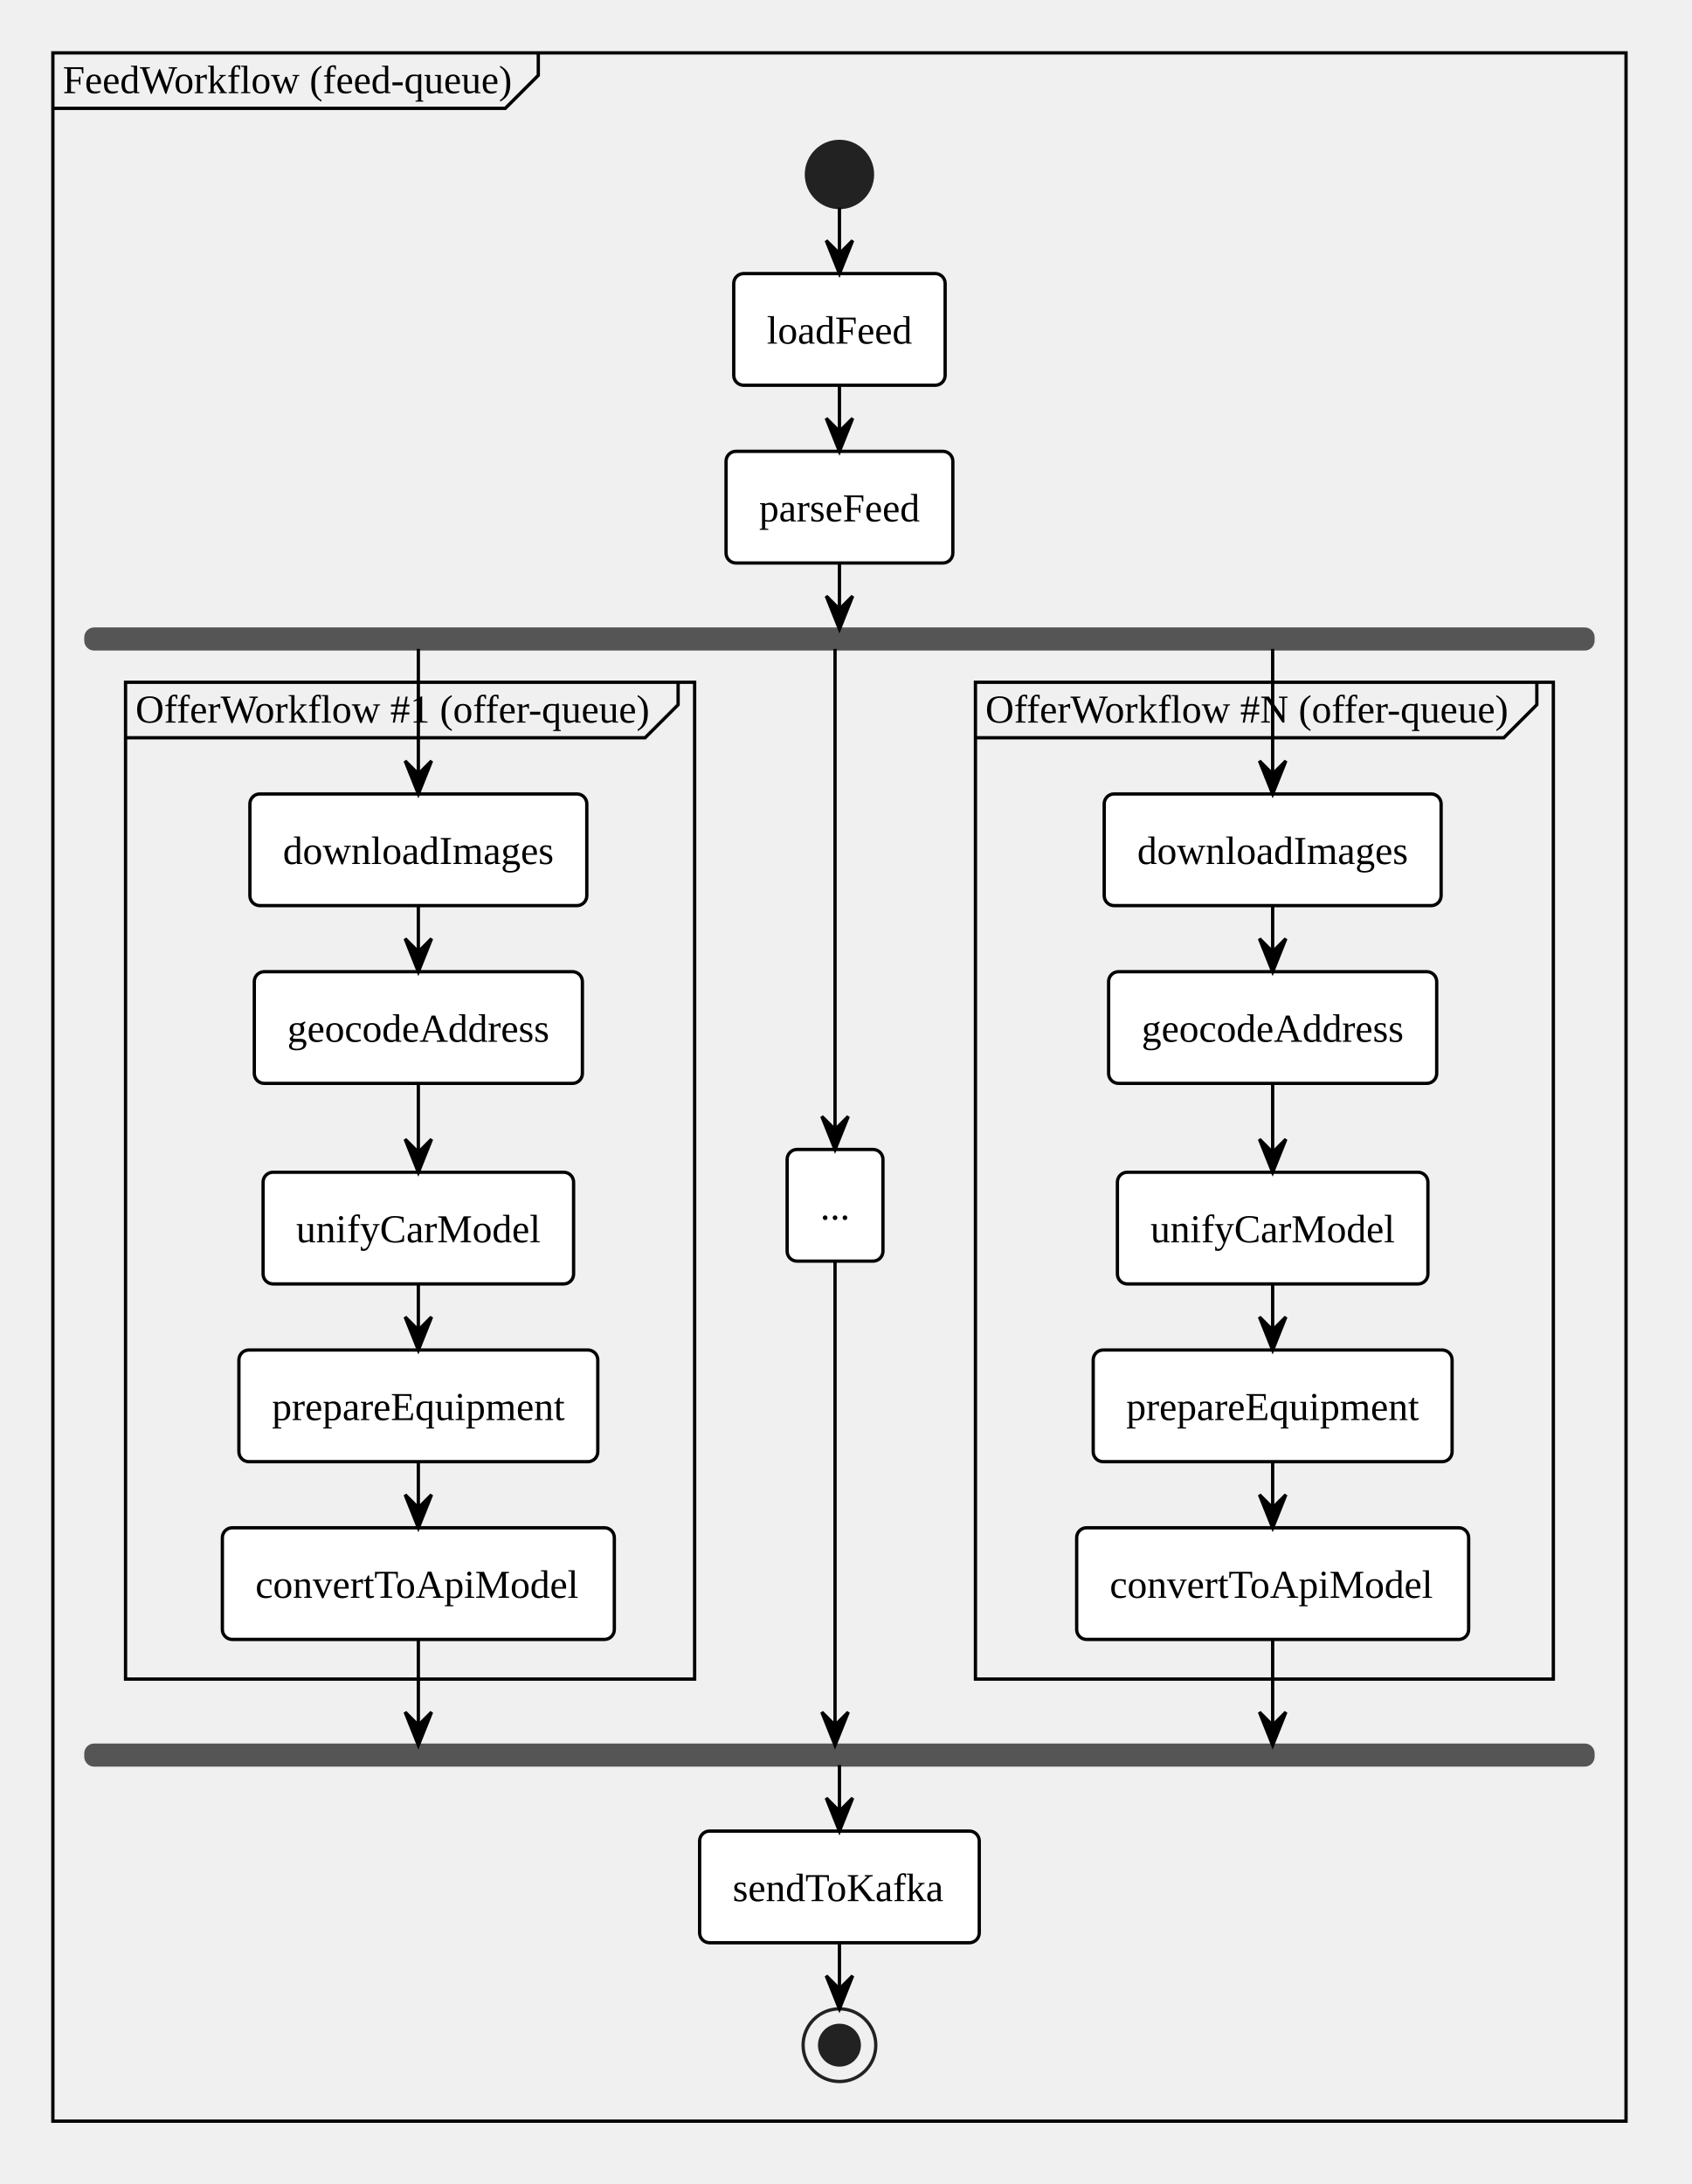
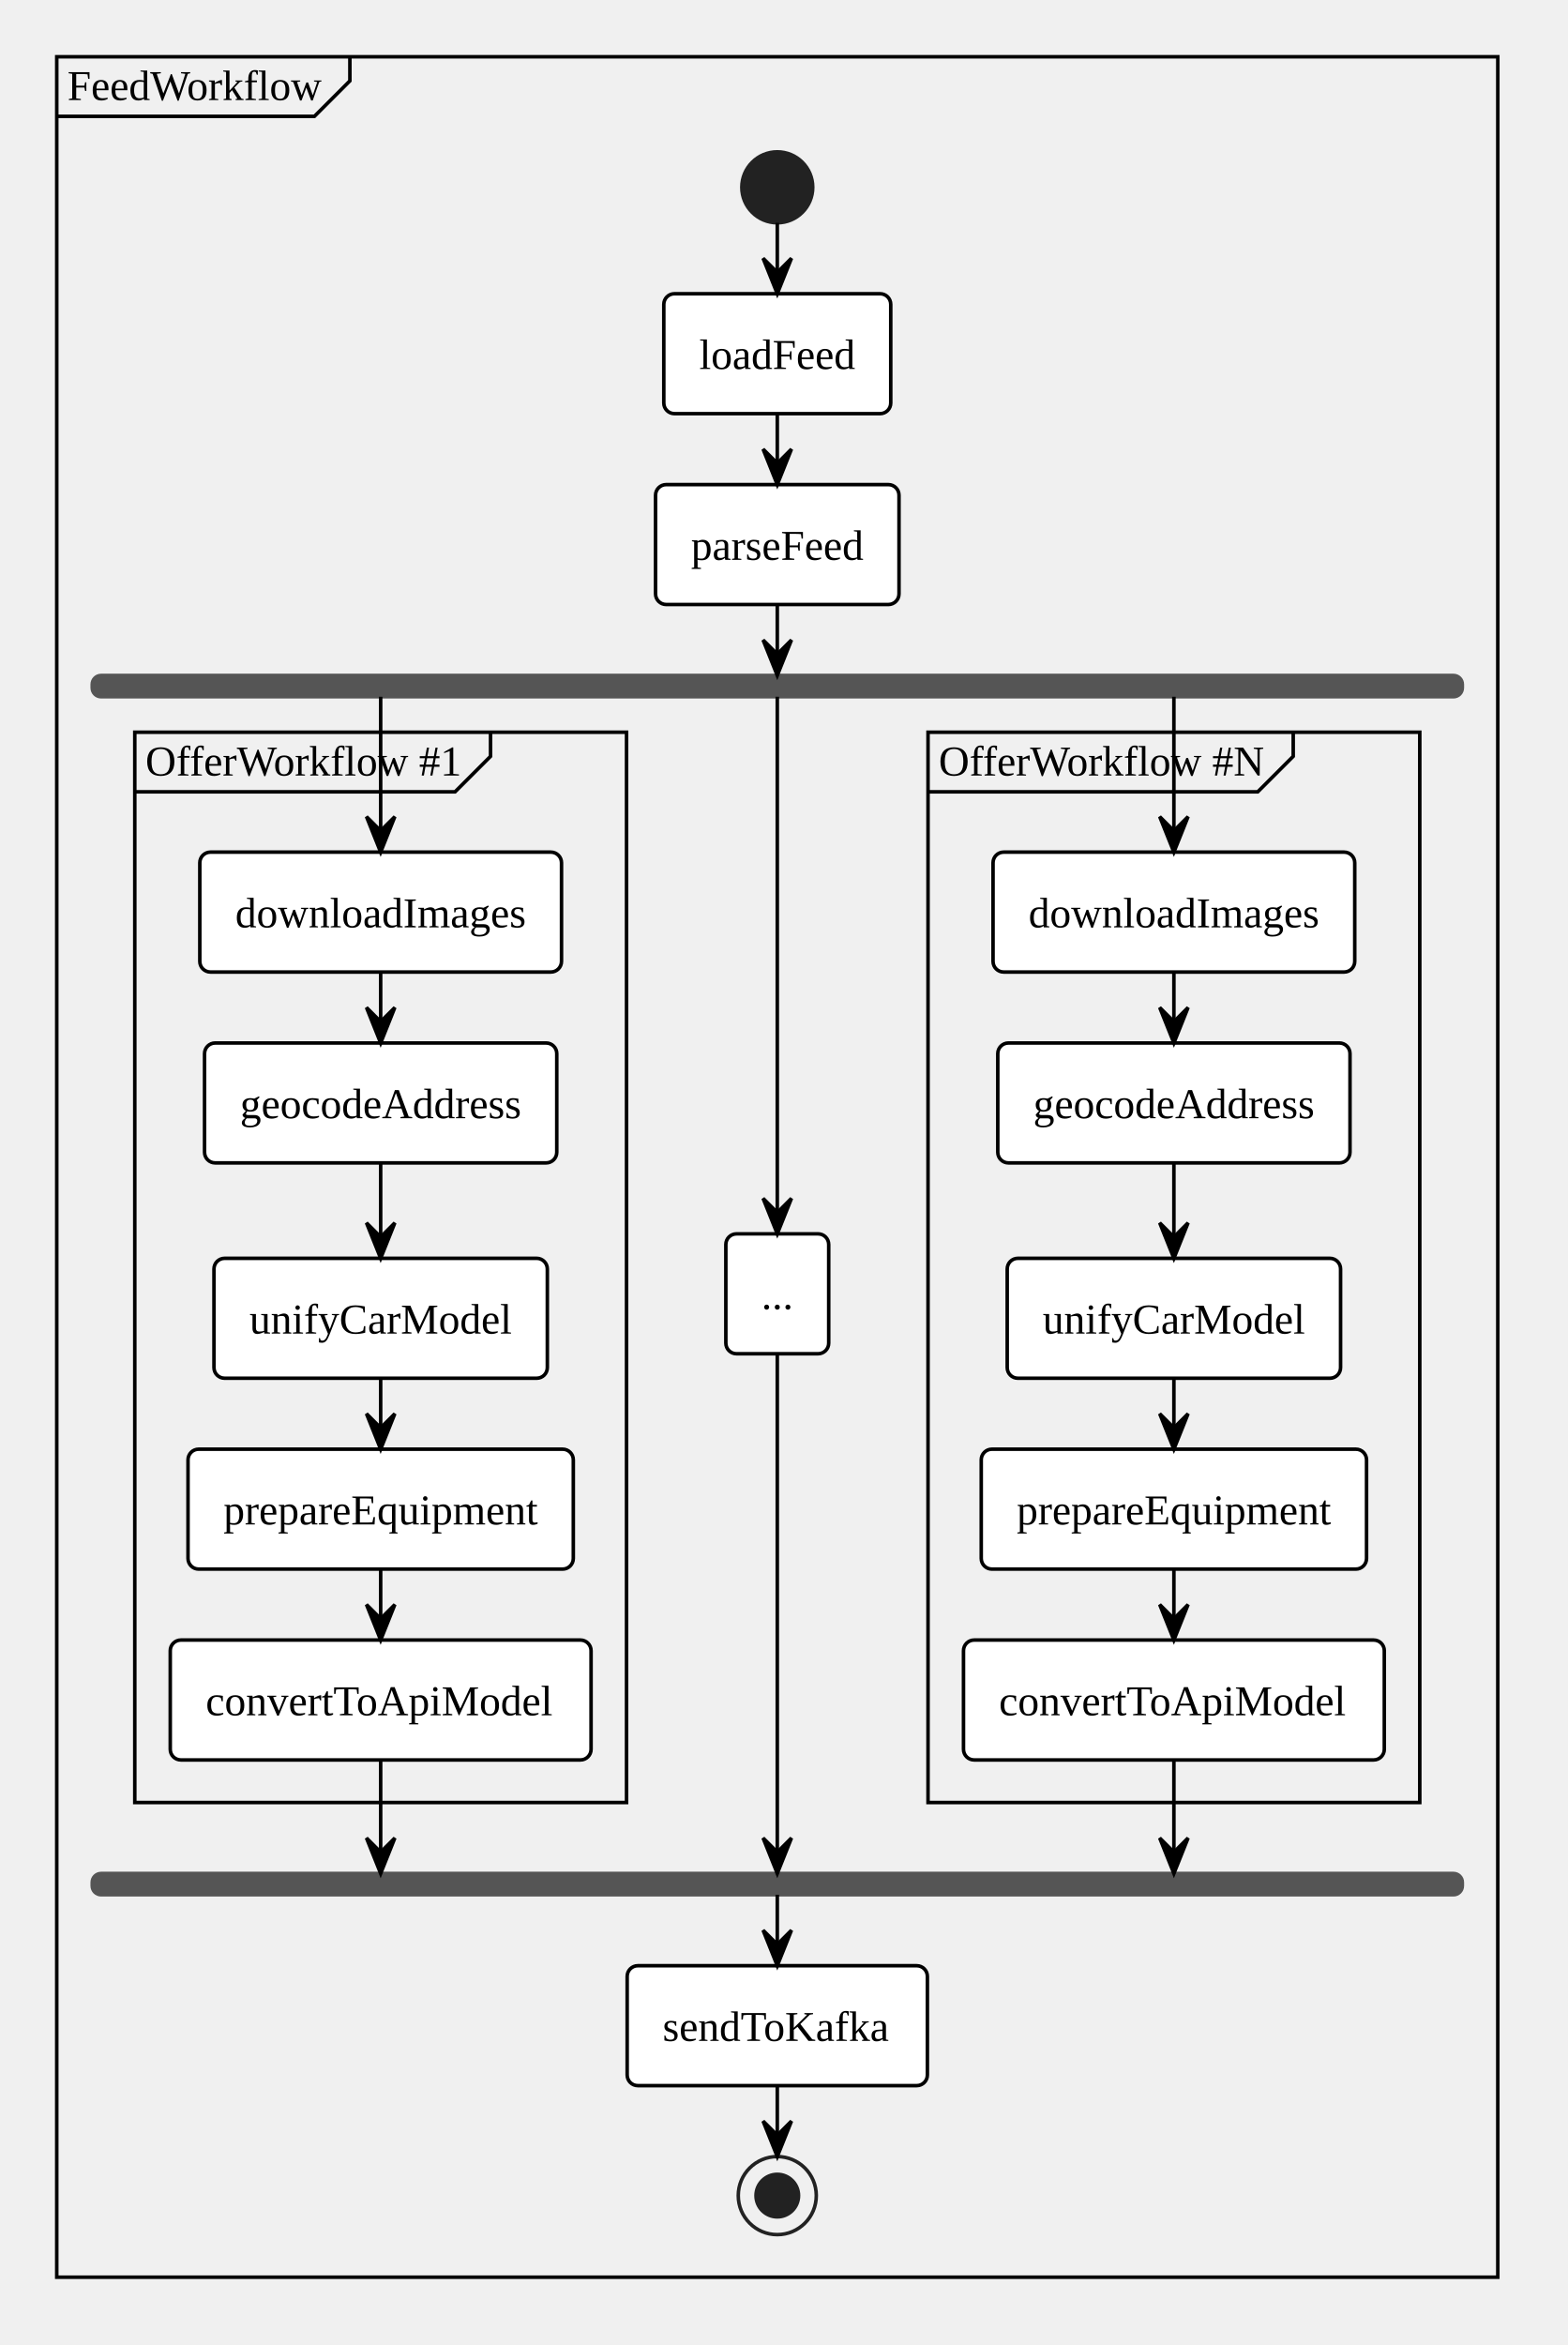
- <svg xmlns="http://www.w3.org/2000/svg" contentStyleType="text/css" data-diagram-type="ACTIVITY" height="661px" preserveAspectRatio="none" style="width:512px;height:661px;background:#FFFFFF;" version="1.1" viewBox="0 0 512 661" width="512px" zoomAndPan="magnify">
+ <svg xmlns="http://www.w3.org/2000/svg" contentStyleType="text/css" data-diagram-type="ACTIVITY" height="661px" preserveAspectRatio="none" style="width:442px;height:661px;background:#FFFFFF;" version="1.1" viewBox="0 0 442 661" width="442px" zoomAndPan="magnify">
  <defs />
  <g>
-     <rect fill="none" height="625.983" style="stroke:#000000;stroke-width:1;" width="476.174" x="16" y="16" />
-     <path d="M162.934,16 L162.934,22.799 L152.934,32.799 L16,32.799" fill="none" style="stroke:#000000;stroke-width:1;" />
-     <text fill="#000000" font-family="Times New Roman" font-size="12" lengthAdjust="spacing" textLength="136.934" x="19" y="28.203">FeedWorkflow (feed-queue)</text>
-     <ellipse cx="254.087" cy="52.799" fill="#222222" rx="10" ry="10" style="stroke:#222222;stroke-width:1;" />
-     <rect fill="#FFFFFF" height="33.799" rx="3" ry="3" style="stroke:#000000;stroke-width:1;" width="63.986" x="222.094" y="82.799" />
-     <text fill="#000000" font-family="Times New Roman" font-size="12" lengthAdjust="spacing" textLength="43.986" x="232.094" y="104.002">loadFeed</text>
-     <rect fill="#FFFFFF" height="33.799" rx="3" ry="3" style="stroke:#000000;stroke-width:1;" width="68.644" x="219.765" y="136.598" />
-     <text fill="#000000" font-family="Times New Roman" font-size="12" lengthAdjust="spacing" textLength="48.645" x="229.765" y="157.801">parseFeed</text>
-     <rect fill="#555555" height="6" rx="2.5" ry="2.5" style="stroke:#555555;stroke-width:1;" width="456.174" x="26" y="190.397" />
-     <rect fill="none" height="301.692" style="stroke:#000000;stroke-width:1;" width="172.254" x="38" y="206.492" />
-     <path d="M205.254,206.492 L205.254,213.291 L195.254,223.291 L38,223.291" fill="none" style="stroke:#000000;stroke-width:1;" />
-     <text fill="#000000" font-family="Times New Roman" font-size="12" lengthAdjust="spacing" textLength="157.254" x="41" y="218.695">OfferWorkflow #1 (offer-queue)</text>
-     <rect fill="#FFFFFF" height="33.799" rx="3" ry="3" style="stroke:#000000;stroke-width:1;" width="101.978" x="75.638" y="240.291" />
-     <text fill="#000000" font-family="Times New Roman" font-size="12" lengthAdjust="spacing" textLength="81.978" x="85.638" y="261.494">downloadImages</text>
-     <rect fill="#FFFFFF" height="33.799" rx="3" ry="3" style="stroke:#000000;stroke-width:1;" width="99.307" x="76.974" y="294.09" />
-     <text fill="#000000" font-family="Times New Roman" font-size="12" lengthAdjust="spacing" textLength="79.307" x="86.974" y="315.293">geocodeAddress</text>
-     <rect fill="#FFFFFF" height="33.799" rx="3" ry="3" style="stroke:#000000;stroke-width:1;" width="93.986" x="79.634" y="354.788" />
-     <text fill="#000000" font-family="Times New Roman" font-size="12" lengthAdjust="spacing" textLength="73.986" x="89.634" y="375.991">unifyCarModel</text>
-     <rect fill="#FFFFFF" height="33.799" rx="3" ry="3" style="stroke:#000000;stroke-width:1;" width="108.629" x="72.312" y="408.587" />
-     <text fill="#000000" font-family="Times New Roman" font-size="12" lengthAdjust="spacing" textLength="88.629" x="82.312" y="429.79">prepareEquipment</text>
-     <rect fill="#FFFFFF" height="33.799" rx="3" ry="3" style="stroke:#000000;stroke-width:1;" width="118.643" x="67.306" y="462.386" />
-     <text fill="#000000" font-family="Times New Roman" font-size="12" lengthAdjust="spacing" textLength="98.643" x="77.306" y="483.589">convertToApiModel</text>
-     <rect fill="#FFFFFF" height="33.799" rx="3" ry="3" style="stroke:#000000;stroke-width:1;" width="29" x="238.254" y="347.889" />
-     <text fill="#000000" font-family="Times New Roman" font-size="12" lengthAdjust="spacing" textLength="9" x="248.254" y="369.092">...</text>
-     <rect fill="none" height="301.692" style="stroke:#000000;stroke-width:1;" width="174.92" x="295.254" y="206.492" />
-     <path d="M465.174,206.492 L465.174,213.291 L455.174,223.291 L295.254,223.291" fill="none" style="stroke:#000000;stroke-width:1;" />
-     <text fill="#000000" font-family="Times New Roman" font-size="12" lengthAdjust="spacing" textLength="159.92" x="298.254" y="218.695">OfferWorkflow #N (offer-queue)</text>
-     <rect fill="#FFFFFF" height="33.799" rx="3" ry="3" style="stroke:#000000;stroke-width:1;" width="101.978" x="334.225" y="240.291" />
-     <text fill="#000000" font-family="Times New Roman" font-size="12" lengthAdjust="spacing" textLength="81.978" x="344.225" y="261.494">downloadImages</text>
-     <rect fill="#FFFFFF" height="33.799" rx="3" ry="3" style="stroke:#000000;stroke-width:1;" width="99.307" x="335.56" y="294.09" />
-     <text fill="#000000" font-family="Times New Roman" font-size="12" lengthAdjust="spacing" textLength="79.307" x="345.56" y="315.293">geocodeAddress</text>
-     <rect fill="#FFFFFF" height="33.799" rx="3" ry="3" style="stroke:#000000;stroke-width:1;" width="93.986" x="338.221" y="354.788" />
-     <text fill="#000000" font-family="Times New Roman" font-size="12" lengthAdjust="spacing" textLength="73.986" x="348.221" y="375.991">unifyCarModel</text>
-     <rect fill="#FFFFFF" height="33.799" rx="3" ry="3" style="stroke:#000000;stroke-width:1;" width="108.629" x="330.899" y="408.587" />
-     <text fill="#000000" font-family="Times New Roman" font-size="12" lengthAdjust="spacing" textLength="88.629" x="340.899" y="429.79">prepareEquipment</text>
-     <rect fill="#FFFFFF" height="33.799" rx="3" ry="3" style="stroke:#000000;stroke-width:1;" width="118.643" x="325.893" y="462.386" />
-     <text fill="#000000" font-family="Times New Roman" font-size="12" lengthAdjust="spacing" textLength="98.643" x="335.893" y="483.589">convertToApiModel</text>
-     <rect fill="#555555" height="6" rx="2.5" ry="2.5" style="stroke:#555555;stroke-width:1;" width="456.174" x="26" y="528.185" />
-     <rect fill="#FFFFFF" height="33.799" rx="3" ry="3" style="stroke:#000000;stroke-width:1;" width="84.641" x="211.767" y="554.185" />
-     <text fill="#000000" font-family="Times New Roman" font-size="12" lengthAdjust="spacing" textLength="64.641" x="221.767" y="575.388">sendToKafka</text>
-     <ellipse cx="254.087" cy="618.983" fill="none" rx="11" ry="11" style="stroke:#222222;stroke-width:1;" />
-     <ellipse cx="254.087" cy="618.983" fill="#222222" rx="6" ry="6" style="stroke:#222222;stroke-width:1;" />
-     <line style="stroke:#000000;stroke-width:1;" x1="254.087" x2="254.087" y1="62.799" y2="82.799" />
-     <polygon fill="#000000" points="250.087,72.799,254.087,82.799,258.087,72.799,254.087,76.799" style="stroke:#000000;stroke-width:1;" />
-     <line style="stroke:#000000;stroke-width:1;" x1="254.087" x2="254.087" y1="116.598" y2="136.598" />
-     <polygon fill="#000000" points="250.087,126.598,254.087,136.598,258.087,126.598,254.087,130.598" style="stroke:#000000;stroke-width:1;" />
-     <line style="stroke:#000000;stroke-width:1;" x1="126.627" x2="126.627" y1="274.09" y2="294.09" />
-     <polygon fill="#000000" points="122.627,284.09,126.627,294.09,130.627,284.09,126.627,288.09" style="stroke:#000000;stroke-width:1;" />
-     <line style="stroke:#000000;stroke-width:1;" x1="126.627" x2="126.627" y1="327.889" y2="354.788" />
-     <polygon fill="#000000" points="122.627,344.788,126.627,354.788,130.627,344.788,126.627,348.788" style="stroke:#000000;stroke-width:1;" />
-     <line style="stroke:#000000;stroke-width:1;" x1="126.627" x2="126.627" y1="388.587" y2="408.587" />
-     <polygon fill="#000000" points="122.627,398.587,126.627,408.587,130.627,398.587,126.627,402.587" style="stroke:#000000;stroke-width:1;" />
-     <line style="stroke:#000000;stroke-width:1;" x1="126.627" x2="126.627" y1="442.386" y2="462.386" />
-     <polygon fill="#000000" points="122.627,452.386,126.627,462.386,130.627,452.386,126.627,456.386" style="stroke:#000000;stroke-width:1;" />
-     <line style="stroke:#000000;stroke-width:1;" x1="385.214" x2="385.214" y1="274.09" y2="294.09" />
-     <polygon fill="#000000" points="381.214,284.09,385.214,294.09,389.214,284.09,385.214,288.09" style="stroke:#000000;stroke-width:1;" />
-     <line style="stroke:#000000;stroke-width:1;" x1="385.214" x2="385.214" y1="327.889" y2="354.788" />
-     <polygon fill="#000000" points="381.214,344.788,385.214,354.788,389.214,344.788,385.214,348.788" style="stroke:#000000;stroke-width:1;" />
-     <line style="stroke:#000000;stroke-width:1;" x1="385.214" x2="385.214" y1="388.587" y2="408.587" />
-     <polygon fill="#000000" points="381.214,398.587,385.214,408.587,389.214,398.587,385.214,402.587" style="stroke:#000000;stroke-width:1;" />
-     <line style="stroke:#000000;stroke-width:1;" x1="385.214" x2="385.214" y1="442.386" y2="462.386" />
-     <polygon fill="#000000" points="381.214,452.386,385.214,462.386,389.214,452.386,385.214,456.386" style="stroke:#000000;stroke-width:1;" />
-     <line style="stroke:#000000;stroke-width:1;" x1="126.627" x2="126.627" y1="196.397" y2="240.291" />
-     <polygon fill="#000000" points="122.627,230.291,126.627,240.291,130.627,230.291,126.627,234.291" style="stroke:#000000;stroke-width:1;" />
-     <line style="stroke:#000000;stroke-width:1;" x1="252.754" x2="252.754" y1="196.397" y2="347.889" />
-     <polygon fill="#000000" points="248.754,337.889,252.754,347.889,256.754,337.889,252.754,341.889" style="stroke:#000000;stroke-width:1;" />
-     <line style="stroke:#000000;stroke-width:1;" x1="385.214" x2="385.214" y1="196.397" y2="240.291" />
-     <polygon fill="#000000" points="381.214,230.291,385.214,240.291,389.214,230.291,385.214,234.291" style="stroke:#000000;stroke-width:1;" />
-     <line style="stroke:#000000;stroke-width:1;" x1="126.627" x2="126.627" y1="496.185" y2="528.185" />
-     <polygon fill="#000000" points="122.627,518.185,126.627,528.185,130.627,518.185,126.627,522.185" style="stroke:#000000;stroke-width:1;" />
-     <line style="stroke:#000000;stroke-width:1;" x1="252.754" x2="252.754" y1="381.688" y2="528.185" />
-     <polygon fill="#000000" points="248.754,518.185,252.754,528.185,256.754,518.185,252.754,522.185" style="stroke:#000000;stroke-width:1;" />
-     <line style="stroke:#000000;stroke-width:1;" x1="385.214" x2="385.214" y1="496.185" y2="528.185" />
-     <polygon fill="#000000" points="381.214,518.185,385.214,528.185,389.214,518.185,385.214,522.185" style="stroke:#000000;stroke-width:1;" />
-     <line style="stroke:#000000;stroke-width:1;" x1="254.087" x2="254.087" y1="170.397" y2="190.397" />
-     <polygon fill="#000000" points="250.087,180.397,254.087,190.397,258.087,180.397,254.087,184.397" style="stroke:#000000;stroke-width:1;" />
-     <line style="stroke:#000000;stroke-width:1;" x1="254.087" x2="254.087" y1="534.185" y2="554.185" />
-     <polygon fill="#000000" points="250.087,544.185,254.087,554.185,258.087,544.185,254.087,548.185" style="stroke:#000000;stroke-width:1;" />
-     <line style="stroke:#000000;stroke-width:1;" x1="254.087" x2="254.087" y1="587.983" y2="607.983" />
-     <polygon fill="#000000" points="250.087,597.983,254.087,607.983,258.087,597.983,254.087,601.983" style="stroke:#000000;stroke-width:1;" />
+     <rect fill="none" height="625.888" style="stroke:#000000;stroke-width:1;" width="406.285" x="16" y="16" />
+     <path d="M98.644,16 L98.644,22.799 L88.644,32.799 L16,32.799" fill="none" style="stroke:#000000;stroke-width:1;" />
+     <text fill="#000000" font-family="Times New Roman" font-size="12" lengthAdjust="spacing" textLength="72.644" x="19" y="28.203">FeedWorkflow</text>
+     <ellipse cx="219.143" cy="52.799" fill="#222222" rx="10" ry="10" style="stroke:#222222;stroke-width:1;" />
+     <rect fill="#FFFFFF" height="33.799" rx="3" ry="3" style="stroke:#000000;stroke-width:1;" width="63.986" x="187.149" y="82.799" />
+     <text fill="#000000" font-family="Times New Roman" font-size="12" lengthAdjust="spacing" textLength="43.986" x="197.149" y="104.002">loadFeed</text>
+     <rect fill="#FFFFFF" height="33.799" rx="3" ry="3" style="stroke:#000000;stroke-width:1;" width="68.644" x="184.82" y="136.598" />
+     <text fill="#000000" font-family="Times New Roman" font-size="12" lengthAdjust="spacing" textLength="48.645" x="194.82" y="157.801">parseFeed</text>
+     <rect fill="#555555" height="6" rx="2.5" ry="2.5" style="stroke:#555555;stroke-width:1;" width="386.285" x="26" y="190.397" />
+     <rect fill="none" height="301.692" style="stroke:#000000;stroke-width:1;" width="138.643" x="38" y="206.397" />
+     <path d="M138.299,206.397 L138.299,213.195 L128.299,223.195 L38,223.195" fill="none" style="stroke:#000000;stroke-width:1;" />
+     <text fill="#000000" font-family="Times New Roman" font-size="12" lengthAdjust="spacing" textLength="90.299" x="41" y="218.6">OfferWorkflow #1</text>
+     <rect fill="#FFFFFF" height="33.799" rx="3" ry="3" style="stroke:#000000;stroke-width:1;" width="101.978" x="56.332" y="240.195" />
+     <text fill="#000000" font-family="Times New Roman" font-size="12" lengthAdjust="spacing" textLength="81.978" x="66.332" y="261.398">downloadImages</text>
+     <rect fill="#FFFFFF" height="33.799" rx="3" ry="3" style="stroke:#000000;stroke-width:1;" width="99.307" x="57.668" y="293.994" />
+     <text fill="#000000" font-family="Times New Roman" font-size="12" lengthAdjust="spacing" textLength="79.307" x="67.668" y="315.197">geocodeAddress</text>
+     <rect fill="#FFFFFF" height="33.799" rx="3" ry="3" style="stroke:#000000;stroke-width:1;" width="93.986" x="60.328" y="354.692" />
+     <text fill="#000000" font-family="Times New Roman" font-size="12" lengthAdjust="spacing" textLength="73.986" x="70.328" y="375.896">unifyCarModel</text>
+     <rect fill="#FFFFFF" height="33.799" rx="3" ry="3" style="stroke:#000000;stroke-width:1;" width="108.629" x="53.007" y="408.491" />
+     <text fill="#000000" font-family="Times New Roman" font-size="12" lengthAdjust="spacing" textLength="88.629" x="63.007" y="429.694">prepareEquipment</text>
+     <rect fill="#FFFFFF" height="33.799" rx="3" ry="3" style="stroke:#000000;stroke-width:1;" width="118.643" x="48" y="462.29" />
+     <text fill="#000000" font-family="Times New Roman" font-size="12" lengthAdjust="spacing" textLength="98.643" x="58" y="483.493">convertToApiModel</text>
+     <rect fill="#FFFFFF" height="33.799" rx="3" ry="3" style="stroke:#000000;stroke-width:1;" width="29" x="204.643" y="347.793" />
+     <text fill="#000000" font-family="Times New Roman" font-size="12" lengthAdjust="spacing" textLength="9" x="214.643" y="368.996">...</text>
+     <rect fill="none" height="301.692" style="stroke:#000000;stroke-width:1;" width="138.643" x="261.643" y="206.397" />
+     <path d="M364.607,206.397 L364.607,213.195 L354.607,223.195 L261.643,223.195" fill="none" style="stroke:#000000;stroke-width:1;" />
+     <text fill="#000000" font-family="Times New Roman" font-size="12" lengthAdjust="spacing" textLength="92.965" x="264.643" y="218.6">OfferWorkflow #N</text>
+     <rect fill="#FFFFFF" height="33.799" rx="3" ry="3" style="stroke:#000000;stroke-width:1;" width="101.978" x="279.975" y="240.195" />
+     <text fill="#000000" font-family="Times New Roman" font-size="12" lengthAdjust="spacing" textLength="81.978" x="289.975" y="261.398">downloadImages</text>
+     <rect fill="#FFFFFF" height="33.799" rx="3" ry="3" style="stroke:#000000;stroke-width:1;" width="99.307" x="281.31" y="293.994" />
+     <text fill="#000000" font-family="Times New Roman" font-size="12" lengthAdjust="spacing" textLength="79.307" x="291.31" y="315.197">geocodeAddress</text>
+     <rect fill="#FFFFFF" height="33.799" rx="3" ry="3" style="stroke:#000000;stroke-width:1;" width="93.986" x="283.971" y="354.692" />
+     <text fill="#000000" font-family="Times New Roman" font-size="12" lengthAdjust="spacing" textLength="73.986" x="293.971" y="375.896">unifyCarModel</text>
+     <rect fill="#FFFFFF" height="33.799" rx="3" ry="3" style="stroke:#000000;stroke-width:1;" width="108.629" x="276.649" y="408.491" />
+     <text fill="#000000" font-family="Times New Roman" font-size="12" lengthAdjust="spacing" textLength="88.629" x="286.649" y="429.694">prepareEquipment</text>
+     <rect fill="#FFFFFF" height="33.799" rx="3" ry="3" style="stroke:#000000;stroke-width:1;" width="118.643" x="271.643" y="462.29" />
+     <text fill="#000000" font-family="Times New Roman" font-size="12" lengthAdjust="spacing" textLength="98.643" x="281.643" y="483.493">convertToApiModel</text>
+     <rect fill="#555555" height="6" rx="2.5" ry="2.5" style="stroke:#555555;stroke-width:1;" width="386.285" x="26" y="528.089" />
+     <rect fill="#FFFFFF" height="33.799" rx="3" ry="3" style="stroke:#000000;stroke-width:1;" width="84.641" x="176.822" y="554.089" />
+     <text fill="#000000" font-family="Times New Roman" font-size="12" lengthAdjust="spacing" textLength="64.641" x="186.822" y="575.292">sendToKafka</text>
+     <ellipse cx="219.143" cy="618.888" fill="none" rx="11" ry="11" style="stroke:#222222;stroke-width:1;" />
+     <ellipse cx="219.143" cy="618.888" fill="#222222" rx="6" ry="6" style="stroke:#222222;stroke-width:1;" />
+     <line style="stroke:#000000;stroke-width:1;" x1="219.143" x2="219.143" y1="62.799" y2="82.799" />
+     <polygon fill="#000000" points="215.143,72.799,219.143,82.799,223.143,72.799,219.143,76.799" style="stroke:#000000;stroke-width:1;" />
+     <line style="stroke:#000000;stroke-width:1;" x1="219.143" x2="219.143" y1="116.598" y2="136.598" />
+     <polygon fill="#000000" points="215.143,126.598,219.143,136.598,223.143,126.598,219.143,130.598" style="stroke:#000000;stroke-width:1;" />
+     <line style="stroke:#000000;stroke-width:1;" x1="107.321" x2="107.321" y1="273.994" y2="293.994" />
+     <polygon fill="#000000" points="103.321,283.994,107.321,293.994,111.321,283.994,107.321,287.994" style="stroke:#000000;stroke-width:1;" />
+     <line style="stroke:#000000;stroke-width:1;" x1="107.321" x2="107.321" y1="327.793" y2="354.692" />
+     <polygon fill="#000000" points="103.321,344.692,107.321,354.692,111.321,344.692,107.321,348.692" style="stroke:#000000;stroke-width:1;" />
+     <line style="stroke:#000000;stroke-width:1;" x1="107.321" x2="107.321" y1="388.491" y2="408.491" />
+     <polygon fill="#000000" points="103.321,398.491,107.321,408.491,111.321,398.491,107.321,402.491" style="stroke:#000000;stroke-width:1;" />
+     <line style="stroke:#000000;stroke-width:1;" x1="107.321" x2="107.321" y1="442.29" y2="462.29" />
+     <polygon fill="#000000" points="103.321,452.29,107.321,462.29,111.321,452.29,107.321,456.29" style="stroke:#000000;stroke-width:1;" />
+     <line style="stroke:#000000;stroke-width:1;" x1="330.964" x2="330.964" y1="273.994" y2="293.994" />
+     <polygon fill="#000000" points="326.964,283.994,330.964,293.994,334.964,283.994,330.964,287.994" style="stroke:#000000;stroke-width:1;" />
+     <line style="stroke:#000000;stroke-width:1;" x1="330.964" x2="330.964" y1="327.793" y2="354.692" />
+     <polygon fill="#000000" points="326.964,344.692,330.964,354.692,334.964,344.692,330.964,348.692" style="stroke:#000000;stroke-width:1;" />
+     <line style="stroke:#000000;stroke-width:1;" x1="330.964" x2="330.964" y1="388.491" y2="408.491" />
+     <polygon fill="#000000" points="326.964,398.491,330.964,408.491,334.964,398.491,330.964,402.491" style="stroke:#000000;stroke-width:1;" />
+     <line style="stroke:#000000;stroke-width:1;" x1="330.964" x2="330.964" y1="442.29" y2="462.29" />
+     <polygon fill="#000000" points="326.964,452.29,330.964,462.29,334.964,452.29,330.964,456.29" style="stroke:#000000;stroke-width:1;" />
+     <line style="stroke:#000000;stroke-width:1;" x1="107.321" x2="107.321" y1="196.397" y2="240.195" />
+     <polygon fill="#000000" points="103.321,230.195,107.321,240.195,111.321,230.195,107.321,234.195" style="stroke:#000000;stroke-width:1;" />
+     <line style="stroke:#000000;stroke-width:1;" x1="219.143" x2="219.143" y1="196.397" y2="347.793" />
+     <polygon fill="#000000" points="215.143,337.793,219.143,347.793,223.143,337.793,219.143,341.793" style="stroke:#000000;stroke-width:1;" />
+     <line style="stroke:#000000;stroke-width:1;" x1="330.964" x2="330.964" y1="196.397" y2="240.195" />
+     <polygon fill="#000000" points="326.964,230.195,330.964,240.195,334.964,230.195,330.964,234.195" style="stroke:#000000;stroke-width:1;" />
+     <line style="stroke:#000000;stroke-width:1;" x1="107.321" x2="107.321" y1="496.089" y2="528.089" />
+     <polygon fill="#000000" points="103.321,518.089,107.321,528.089,111.321,518.089,107.321,522.089" style="stroke:#000000;stroke-width:1;" />
+     <line style="stroke:#000000;stroke-width:1;" x1="219.143" x2="219.143" y1="381.592" y2="528.089" />
+     <polygon fill="#000000" points="215.143,518.089,219.143,528.089,223.143,518.089,219.143,522.089" style="stroke:#000000;stroke-width:1;" />
+     <line style="stroke:#000000;stroke-width:1;" x1="330.964" x2="330.964" y1="496.089" y2="528.089" />
+     <polygon fill="#000000" points="326.964,518.089,330.964,528.089,334.964,518.089,330.964,522.089" style="stroke:#000000;stroke-width:1;" />
+     <line style="stroke:#000000;stroke-width:1;" x1="219.143" x2="219.143" y1="170.397" y2="190.397" />
+     <polygon fill="#000000" points="215.143,180.397,219.143,190.397,223.143,180.397,219.143,184.397" style="stroke:#000000;stroke-width:1;" />
+     <line style="stroke:#000000;stroke-width:1;" x1="219.143" x2="219.143" y1="534.089" y2="554.089" />
+     <polygon fill="#000000" points="215.143,544.089,219.143,554.089,223.143,544.089,219.143,548.089" style="stroke:#000000;stroke-width:1;" />
+     <line style="stroke:#000000;stroke-width:1;" x1="219.143" x2="219.143" y1="587.888" y2="607.888" />
+     <polygon fill="#000000" points="215.143,597.888,219.143,607.888,223.143,597.888,219.143,601.888" style="stroke:#000000;stroke-width:1;" />
  </g>
</svg>
